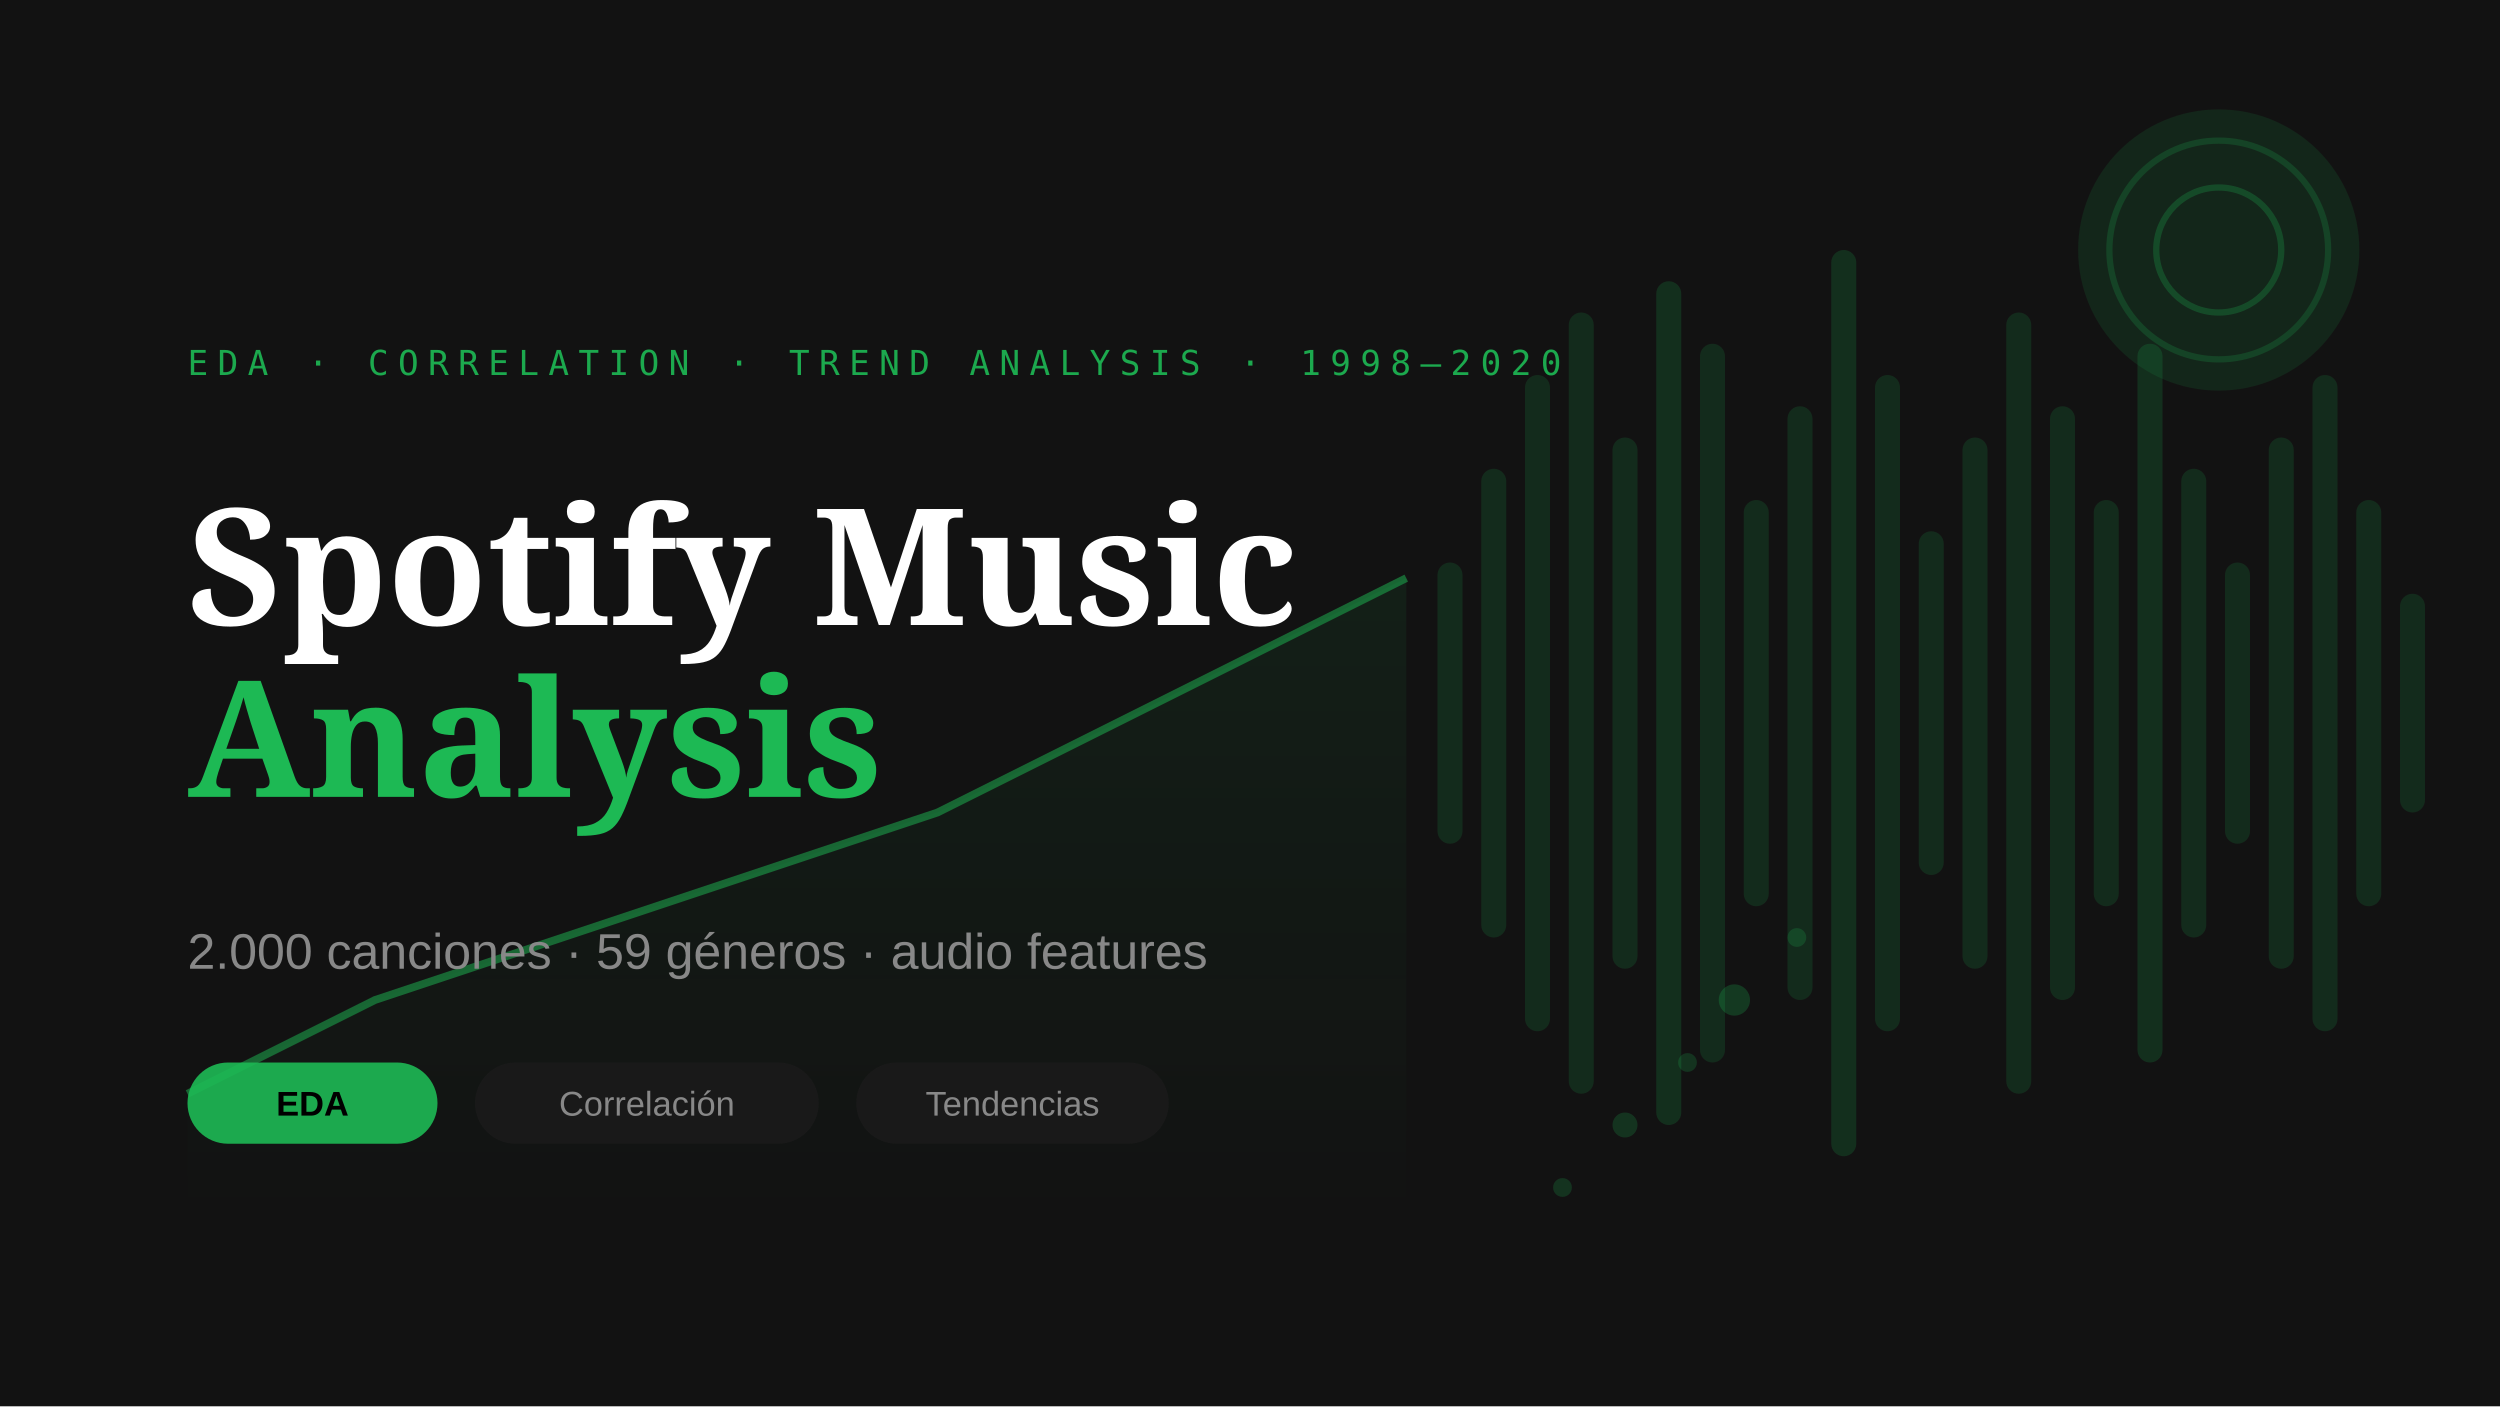
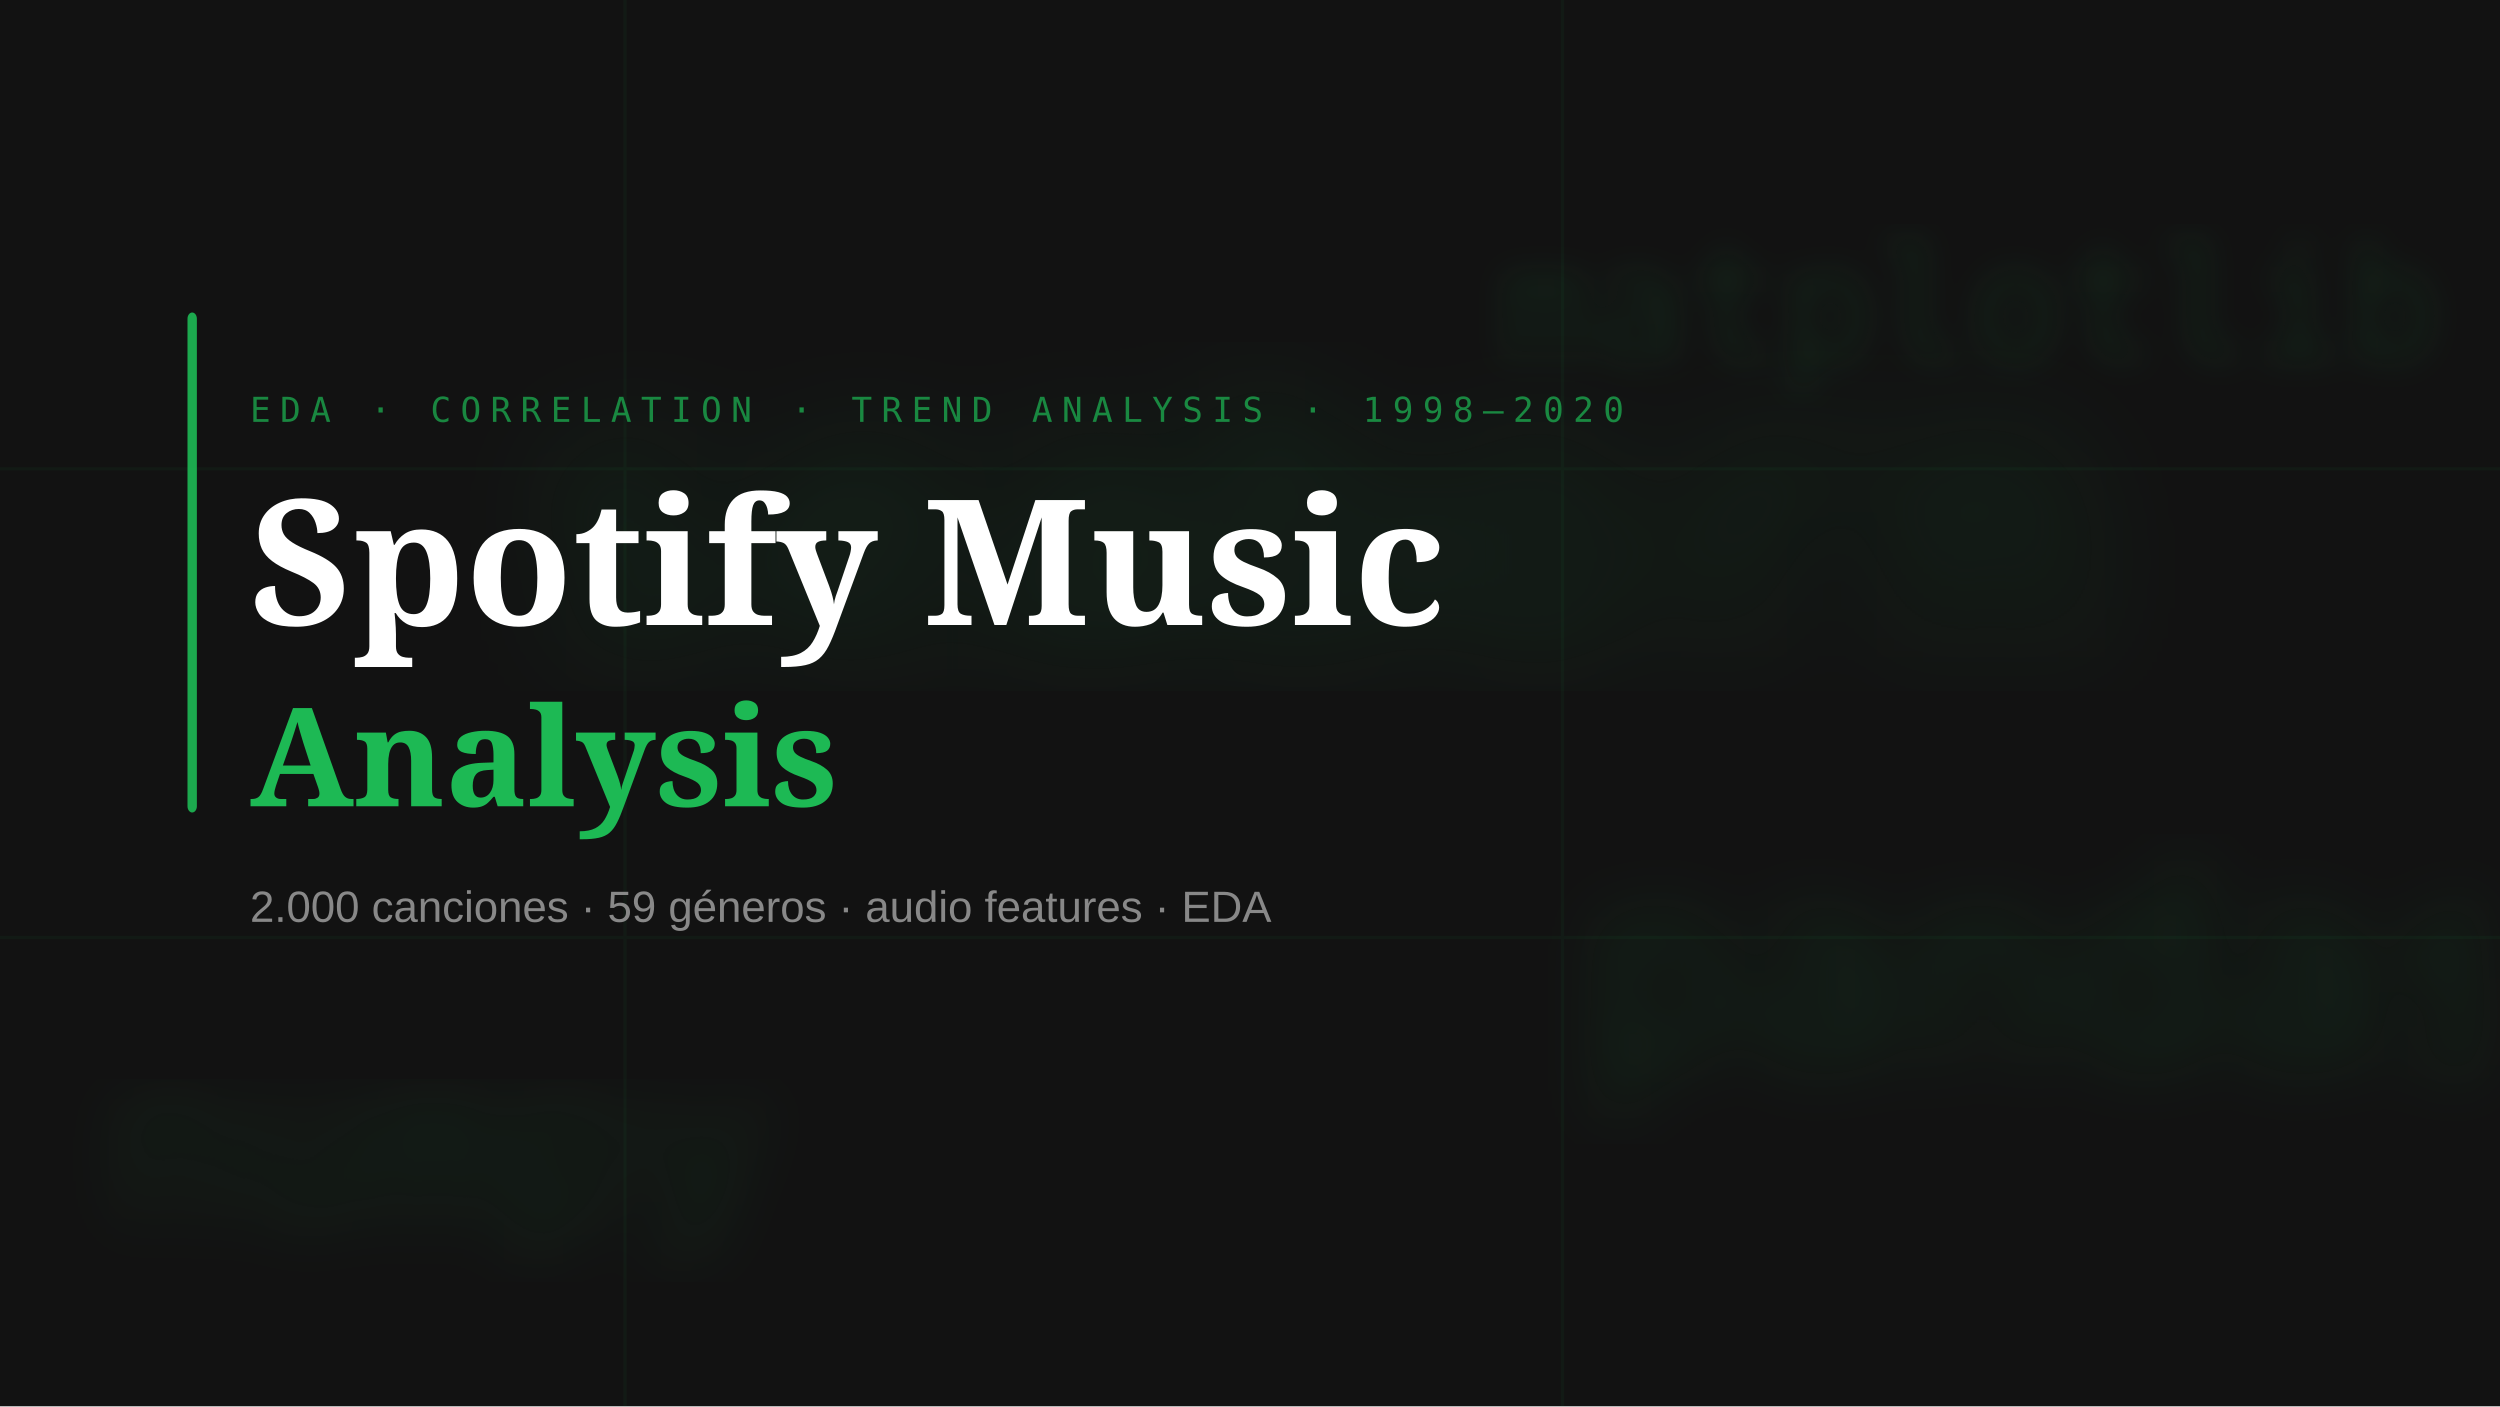
<svg xmlns="http://www.w3.org/2000/svg" width="800" height="450" viewBox="0 0 800 450" fill="none">
+   <defs>
+     <filter id="blur-lg">
+       <feGaussianBlur stdDeviation="18" />
+     </filter>
+     <filter id="blur-md">
+       <feGaussianBlur stdDeviation="10" />
+     </filter>
+     <filter id="blur-sm">
+       <feGaussianBlur stdDeviation="5" />
+     </filter>
+   </defs>
  <rect width="800" height="450" fill="#121212" />
-   <g opacity="0.15">
-     <rect x="460" y="180" width="8" height="90" rx="4" fill="#1DB954" />
-     <rect x="474" y="150" width="8" height="150" rx="4" fill="#1DB954" />
-     <rect x="488" y="120" width="8" height="210" rx="4" fill="#1DB954" />
-     <rect x="502" y="100" width="8" height="250" rx="4" fill="#1DB954" />
-     <rect x="516" y="140" width="8" height="170" rx="4" fill="#1DB954" />
-     <rect x="530" y="90" width="8" height="270" rx="4" fill="#1ed760" />
-     <rect x="544" y="110" width="8" height="230" rx="4" fill="#1DB954" />
-     <rect x="558" y="160" width="8" height="130" rx="4" fill="#1DB954" />
-     <rect x="572" y="130" width="8" height="190" rx="4" fill="#1DB954" />
-     <rect x="586" y="80" width="8" height="290" rx="4" fill="#1ed760" />
-     <rect x="600" y="120" width="8" height="210" rx="4" fill="#1DB954" />
-     <rect x="614" y="170" width="8" height="110" rx="4" fill="#1DB954" />
-     <rect x="628" y="140" width="8" height="170" rx="4" fill="#1DB954" />
-     <rect x="642" y="100" width="8" height="250" rx="4" fill="#1DB954" />
-     <rect x="656" y="130" width="8" height="190" rx="4" fill="#1DB954" />
-     <rect x="670" y="160" width="8" height="130" rx="4" fill="#1DB954" />
-     <rect x="684" y="110" width="8" height="230" rx="4" fill="#1ed760" />
-     <rect x="698" y="150" width="8" height="150" rx="4" fill="#1DB954" />
-     <rect x="712" y="180" width="8" height="90" rx="4" fill="#1DB954" />
-     <rect x="726" y="140" width="8" height="170" rx="4" fill="#1DB954" />
-     <rect x="740" y="120" width="8" height="210" rx="4" fill="#1DB954" />
-     <rect x="754" y="160" width="8" height="130" rx="4" fill="#1DB954" />
-     <rect x="768" y="190" width="8" height="70" rx="4" fill="#1DB954" />
+   <g filter="url(#blur-lg)" opacity="0.16">
+     <text x="420" y="210" font-family="monospace" font-size="120" fill="#1DB954" text-anchor="middle">seaborn</text>
  </g>
-   <path d="M 60 350 L 120 320 L 180 300 L 240 280 L 300 260 L 360 230 L 420 200 L 450 185" stroke="#1DB954" stroke-width="2.5" fill="none" opacity="0.5" />
-   <path d="M 60 350 L 120 320 L 180 300 L 240 280 L 300 260 L 360 230 L 420 200 L 450 185 L 450 390 L 60 390 Z" fill="url(#green_fade)" opacity="0.08" />
-   <g opacity="0.2">
-     <circle cx="500" cy="380" r="3" fill="#1DB954" />
-     <circle cx="520" cy="360" r="4" fill="#1DB954" />
-     <circle cx="540" cy="340" r="3" fill="#1DB954" />
-     <circle cx="555" cy="320" r="5" fill="#1ed760" />
-     <circle cx="575" cy="300" r="3" fill="#1DB954" />
+   <g filter="url(#blur-md)" opacity="0.13">
+     <text x="660" y="340" font-family="monospace" font-size="85" fill="#1DB954" text-anchor="middle">pandas</text>
  </g>
-   <circle cx="710" cy="80" r="45" fill="#1DB954" opacity="0.12" />
-   <circle cx="710" cy="80" r="35" fill="none" stroke="#1DB954" stroke-width="2" opacity="0.2" />
-   <circle cx="710" cy="80" r="20" fill="none" stroke="#1DB954" stroke-width="2" opacity="0.25" />
-   <text x="60" y="120" font-family="monospace" font-size="11" fill="#1DB954" opacity="0.9" letter-spacing="3">EDA · CORRELATION · TREND ANALYSIS · 1998–2020</text>
-   <text x="60" y="200" font-family="Georgia, serif" font-size="52" font-weight="bold" fill="#ffffff">Spotify Music</text>
-   <text x="60" y="255" font-family="Georgia, serif" font-size="52" font-weight="bold" fill="#1DB954">Analysis</text>
-   <text x="60" y="310" font-family="Arial, sans-serif" font-size="16" fill="#888">2.000 canciones · 59 géneros · audio features</text>
-   <rect x="60" y="340" width="80" height="26" rx="13" fill="#1DB954" opacity="0.9" />
-   <text x="100" y="357" font-family="Arial, sans-serif" font-size="11" fill="#000" text-anchor="middle" font-weight="bold">EDA</text>
-   <rect x="152" y="340" width="110" height="26" rx="13" fill="#1a1a1a" opacity="0.9" />
-   <text x="207" y="357" font-family="Arial, sans-serif" font-size="11" fill="#888" text-anchor="middle">Correlación</text>
-   <rect x="274" y="340" width="100" height="26" rx="13" fill="#1a1a1a" opacity="0.9" />
-   <text x="324" y="357" font-family="Arial, sans-serif" font-size="11" fill="#888" text-anchor="middle">Tendencias</text>
-   <defs>
-     <linearGradient id="green_fade" x1="0" y1="0" x2="0" y2="1">
-       <stop offset="0%" stop-color="#1DB954" />
-       <stop offset="100%" stop-color="#1DB954" stop-opacity="0" />
-     </linearGradient>
-   </defs>
+   <g filter="url(#blur-md)" opacity="0.10">
+     <text x="140" y="390" font-family="monospace" font-size="70" fill="#1ed760" text-anchor="middle">numpy</text>
+   </g>
+   <g filter="url(#blur-sm)" opacity="0.11">
+     <text x="630" y="115" font-family="monospace" font-size="50" fill="#1DB954" text-anchor="middle">matplotlib</text>
+   </g>
+   <g opacity="0.05" stroke="#1DB954" stroke-width="1">
+     <line x1="0" y1="150" x2="800" y2="150" />
+     <line x1="0" y1="300" x2="800" y2="300" />
+     <line x1="200" y1="0" x2="200" y2="450" />
+     <line x1="500" y1="0" x2="500" y2="450" />
+   </g>
+   <rect x="60" y="100" width="3" height="160" rx="2" fill="#1DB954" opacity="0.9" />
+   <text x="80" y="135" font-family="monospace" font-size="11" fill="#1DB954" opacity="0.7" letter-spacing="3">EDA · CORRELATION · TREND ANALYSIS · 1998–2020</text>
+   <text x="80" y="200" font-family="Georgia, serif" font-size="56" font-weight="bold" fill="#ffffff">Spotify Music</text>
+   <text x="80" y="258" font-family="Georgia, serif" font-size="44" font-weight="bold" fill="#1DB954">Analysis</text>
+   <text x="80" y="295" font-family="Arial, sans-serif" font-size="14" fill="#888">2.000 canciones · 59 géneros · audio features · EDA</text>
</svg>
